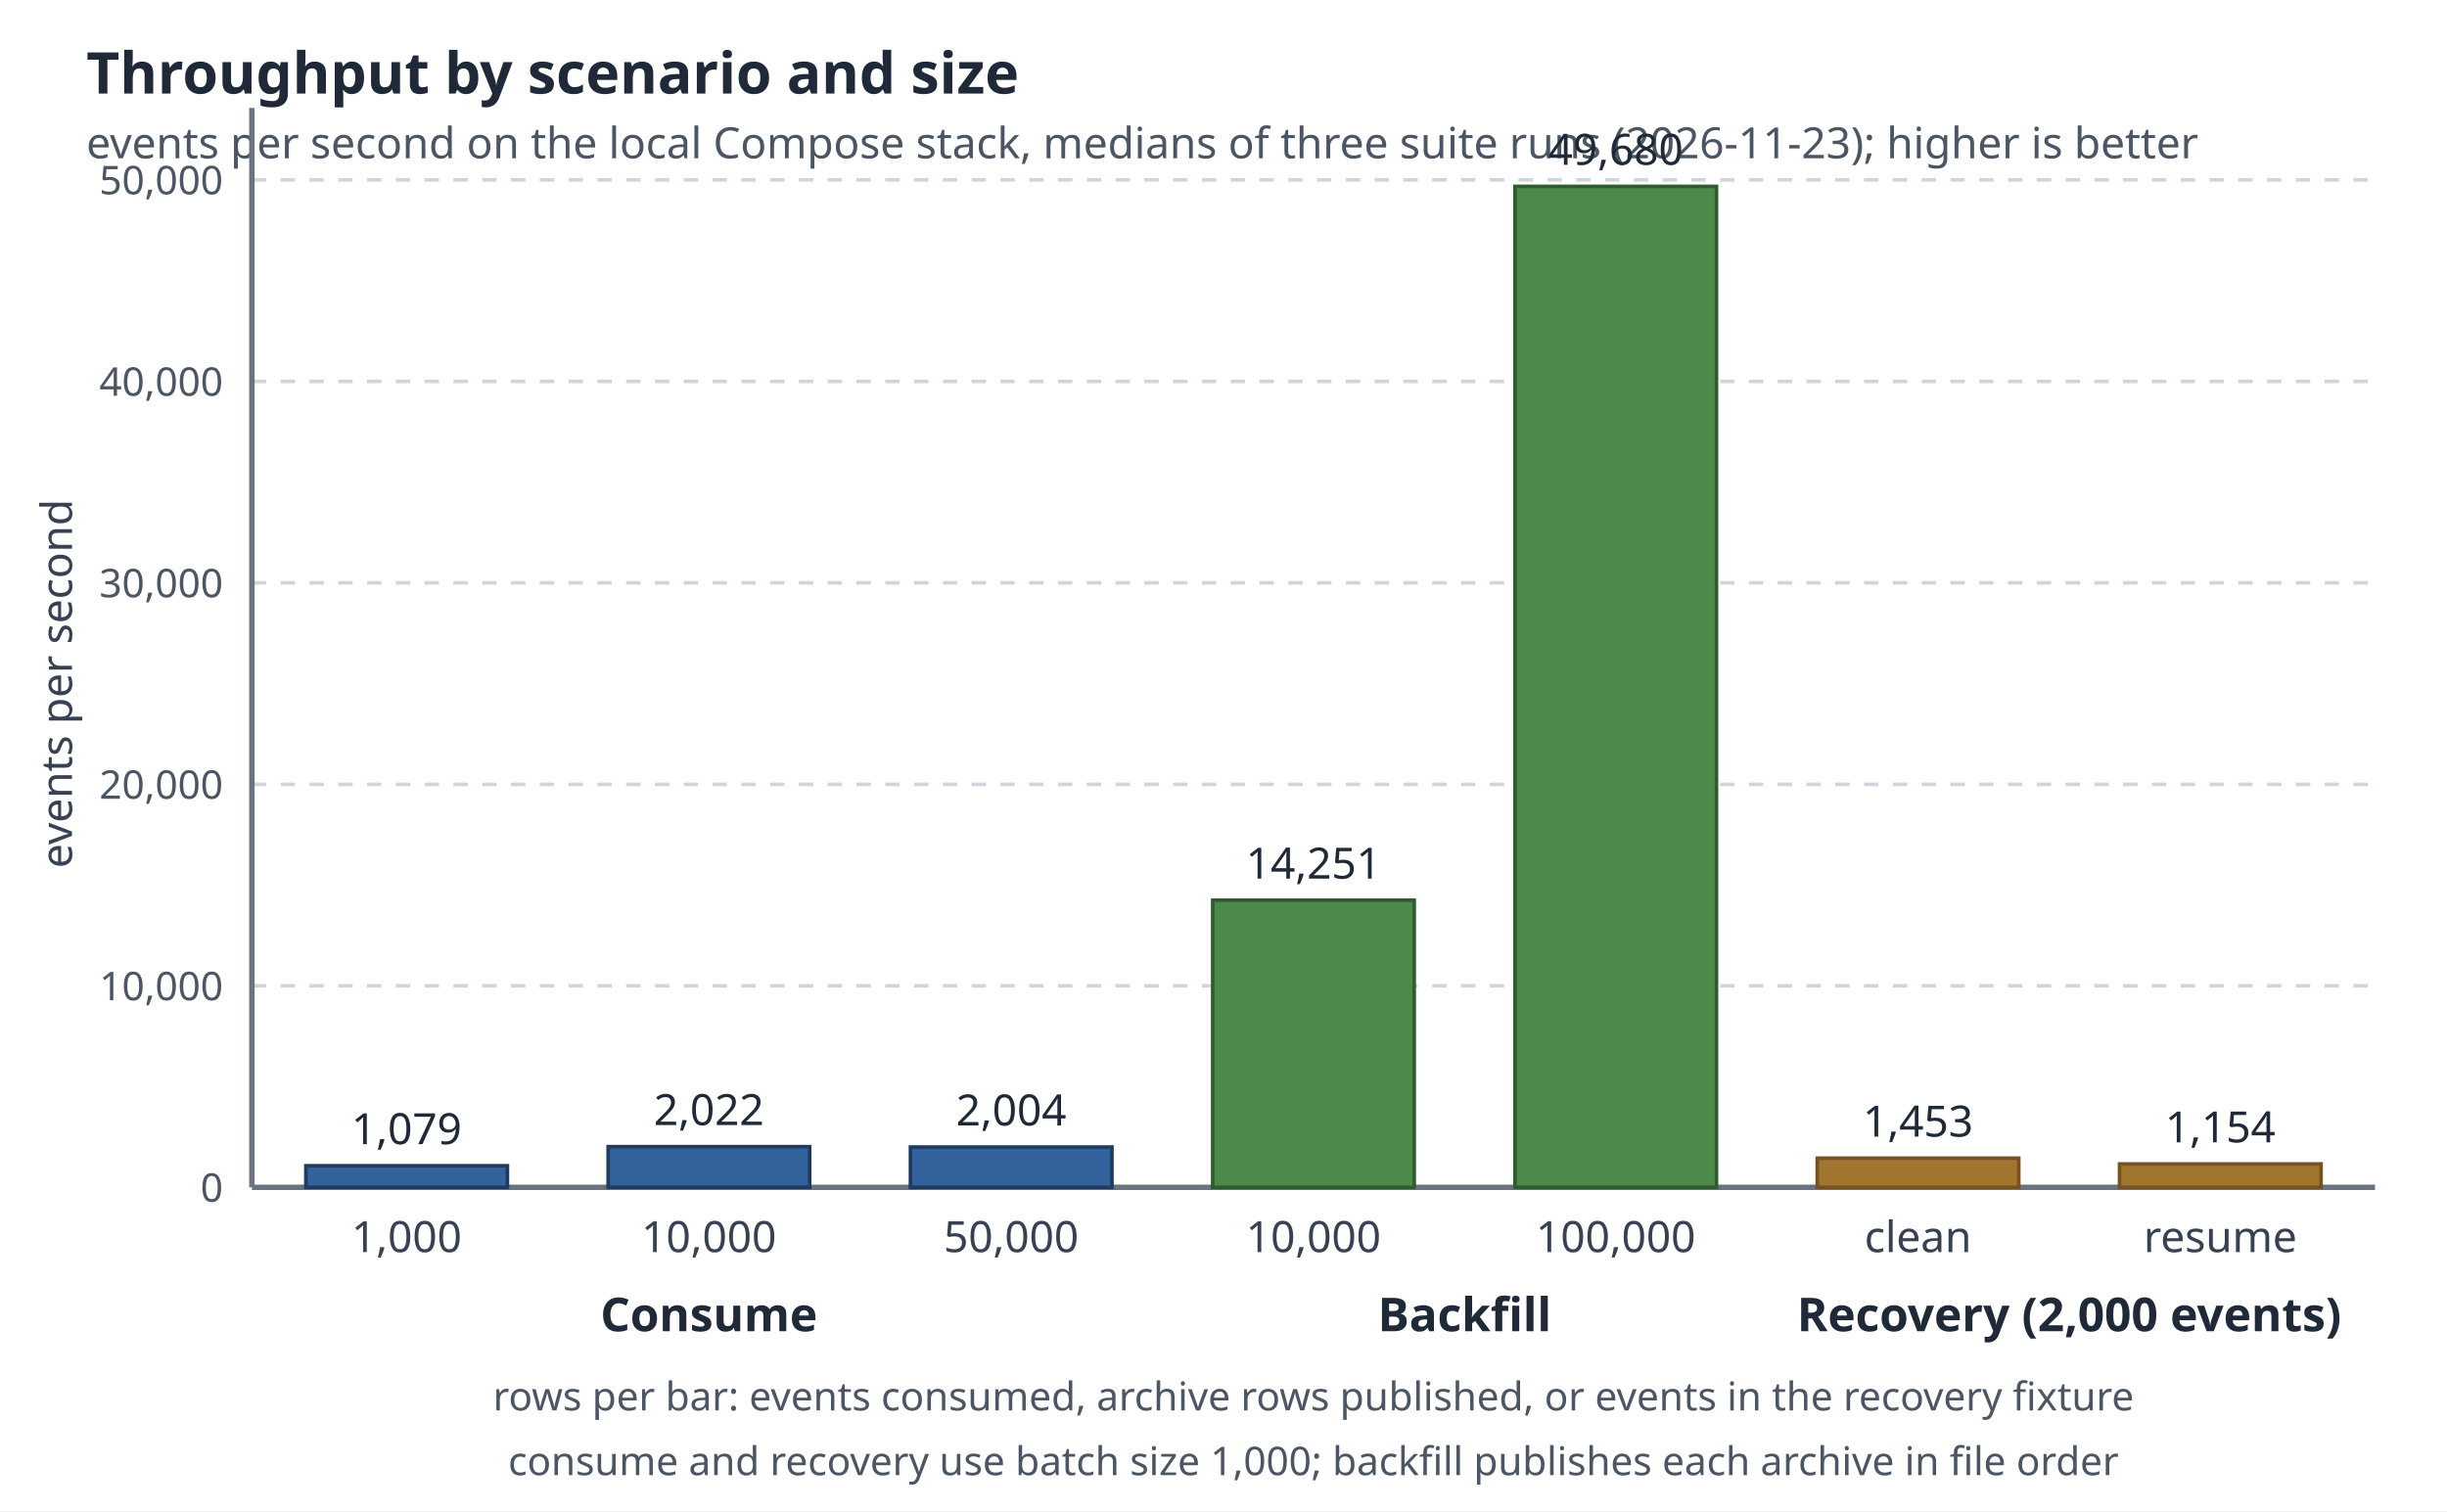
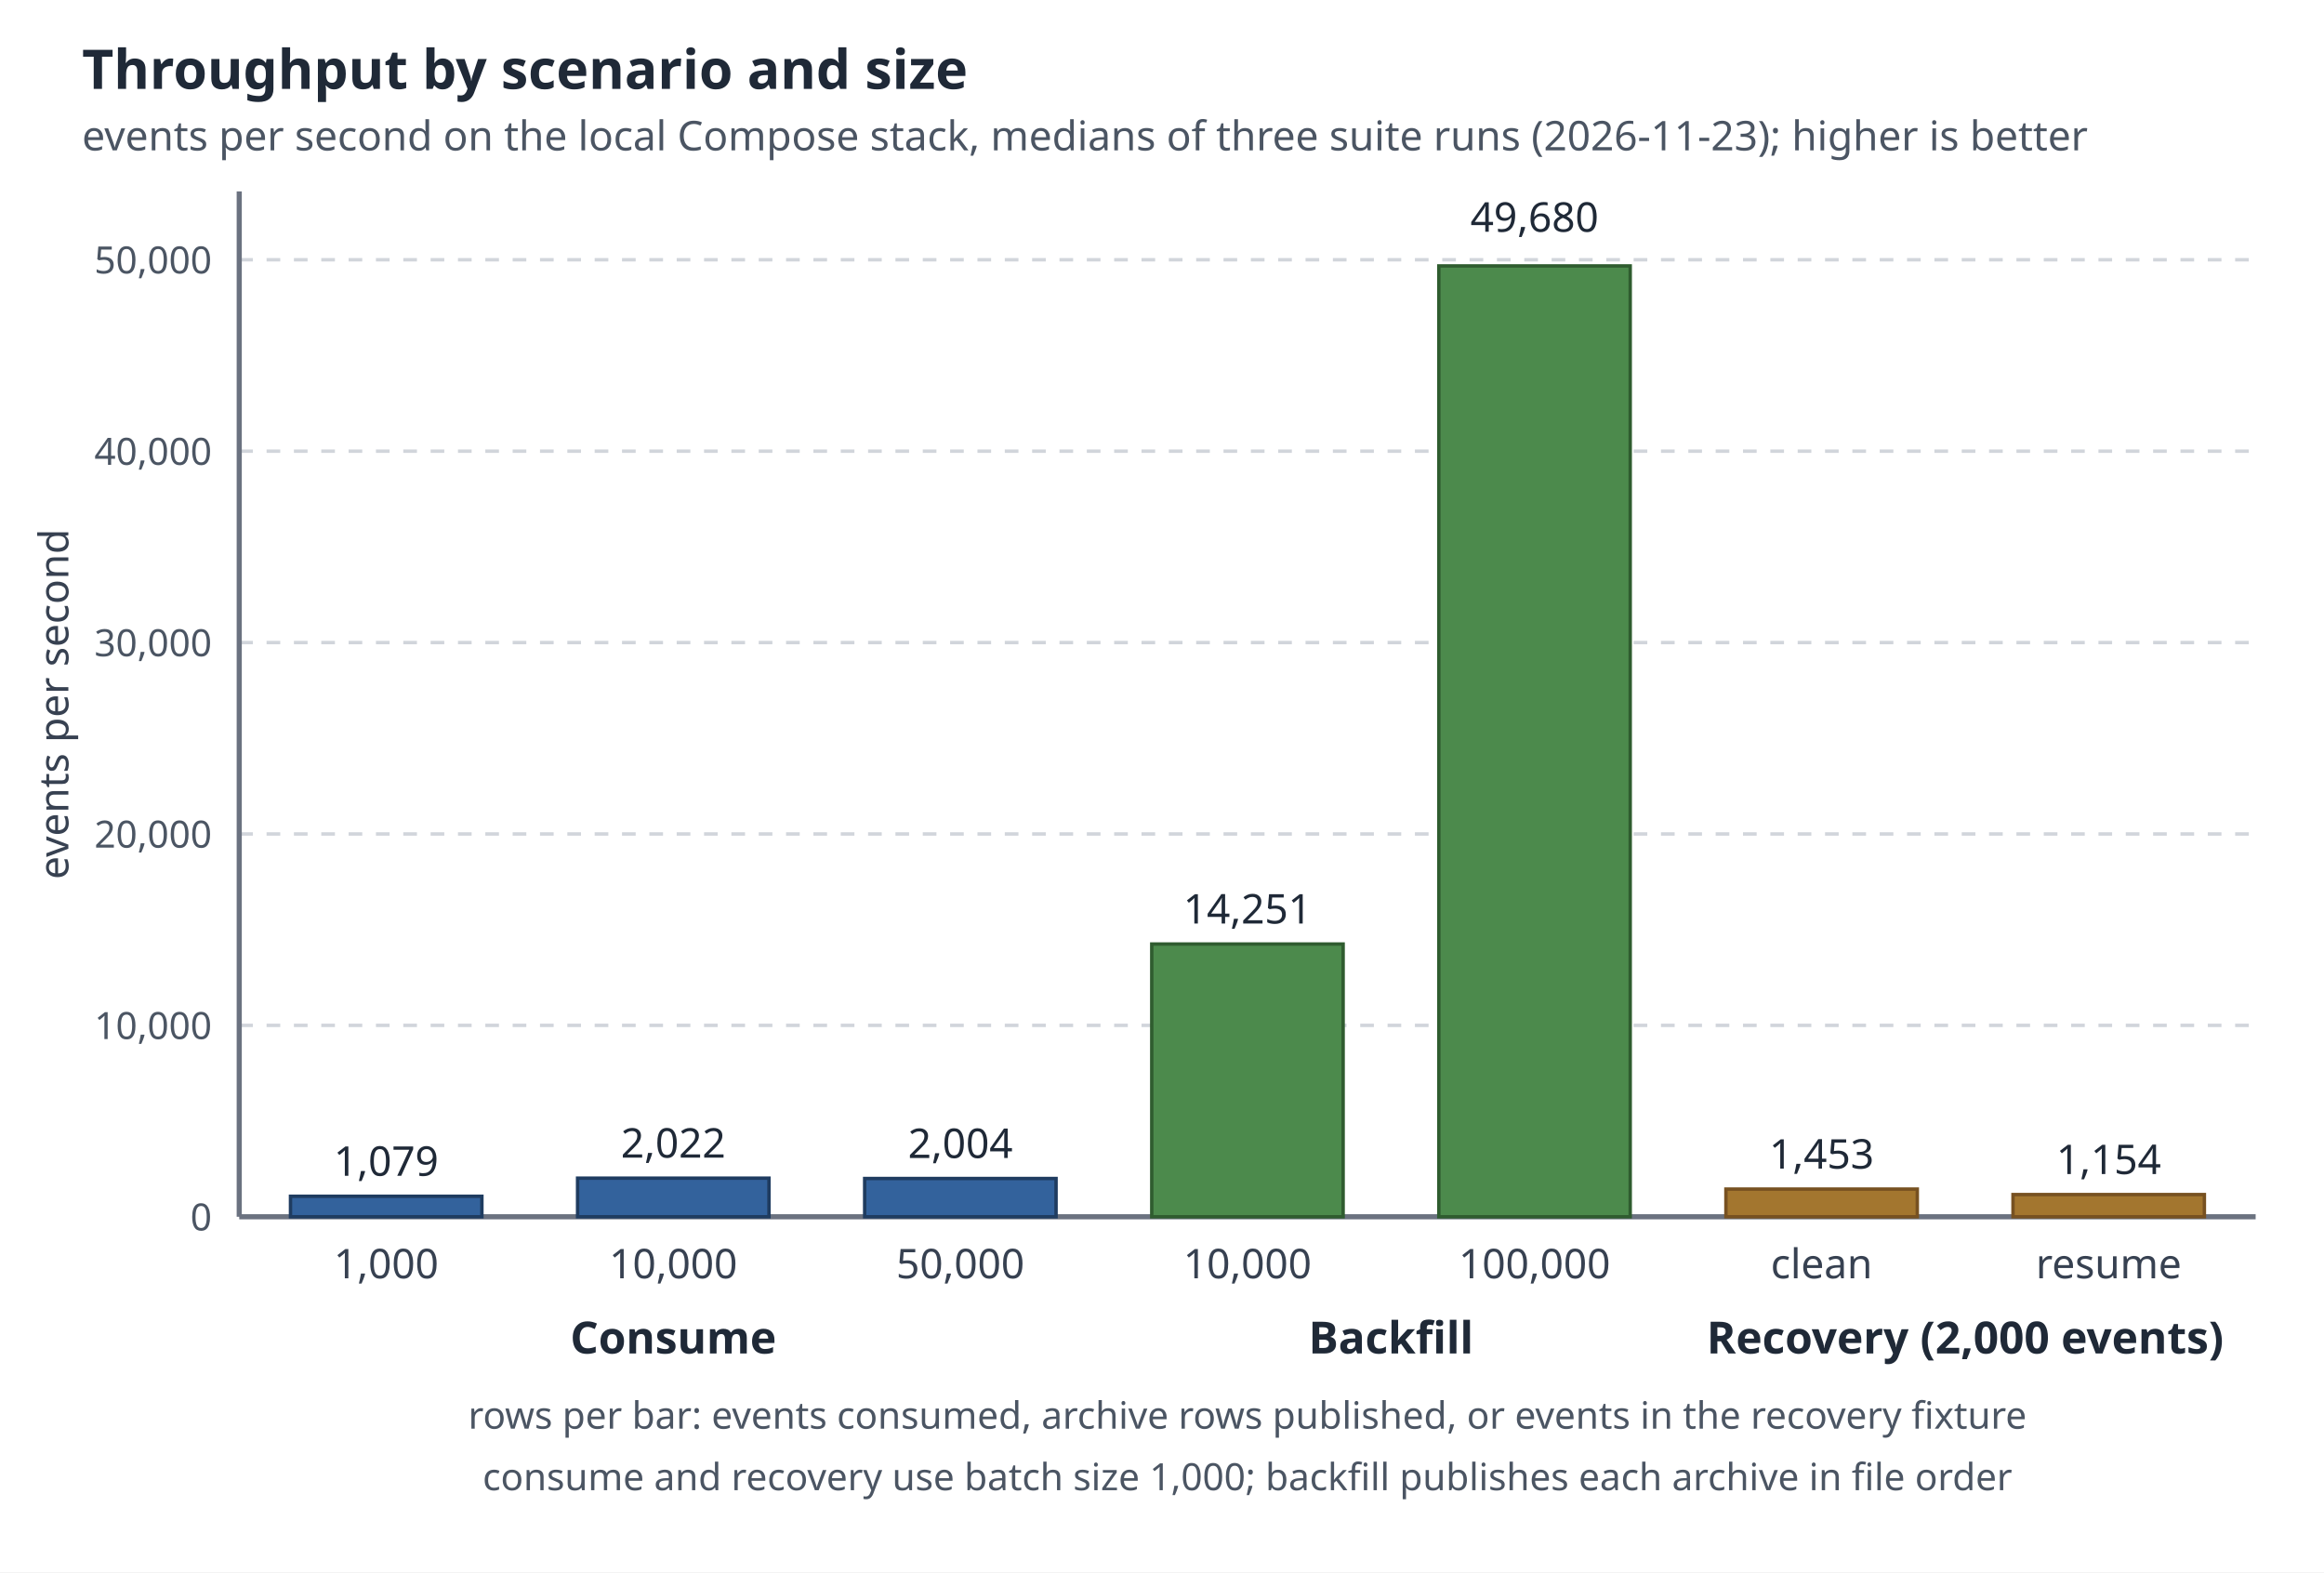
- <svg xmlns="http://www.w3.org/2000/svg" viewBox="0 0 680 420" width="680" height="420" role="img" aria-labelledby="chart-title chart-desc" font-family="sans-serif">
-   <rect x="0" y="0" width="680" height="420" fill="#ffffff" />
+ <svg xmlns="http://www.w3.org/2000/svg" viewBox="0 0 680 460" width="680" height="460" role="img" aria-labelledby="chart-title chart-desc" font-family="sans-serif">
+   <rect x="0" y="0" width="680" height="460" fill="#ffffff" />
  <text x="24" y="26" font-size="16" font-weight="bold" fill="#1f2937">Throughput by scenario and size</text>
  <text x="24" y="44" font-size="12" fill="#4b5563">events per second on the local Compose stack, medians of three suite runs (2026-11-23); higher is better</text>
  <g stroke="#d1d5db" stroke-width="1">
-     <line x1="70" y1="274" x2="660" y2="274" stroke-dasharray="4 4" />
-     <line x1="70" y1="218" x2="660" y2="218" stroke-dasharray="4 4" />
-     <line x1="70" y1="162" x2="660" y2="162" stroke-dasharray="4 4" />
-     <line x1="70" y1="106" x2="660" y2="106" stroke-dasharray="4 4" />
-     <line x1="70" y1="50" x2="660" y2="50" stroke-dasharray="4 4" />
+     <line x1="70" y1="300.0" x2="660" y2="300.0" stroke-dasharray="4 4" />
+     <line x1="70" y1="244.0" x2="660" y2="244.0" stroke-dasharray="4 4" />
+     <line x1="70" y1="188.0" x2="660" y2="188.0" stroke-dasharray="4 4" />
+     <line x1="70" y1="132.0" x2="660" y2="132.0" stroke-dasharray="4 4" />
+     <line x1="70" y1="76.0" x2="660" y2="76.0" stroke-dasharray="4 4" />
  </g>
  <g font-size="11" fill="#4b5563" text-anchor="end">
-     <text x="62" y="334">0</text>
-     <text x="62" y="278">10,000</text>
-     <text x="62" y="222">20,000</text>
-     <text x="62" y="166">30,000</text>
-     <text x="62" y="110">40,000</text>
-     <text x="62" y="54">50,000</text>
+     <text x="62" y="360">0</text>
+     <text x="62" y="304">10,000</text>
+     <text x="62" y="248">20,000</text>
+     <text x="62" y="192">30,000</text>
+     <text x="62" y="136">40,000</text>
+     <text x="62" y="80">50,000</text>
  </g>
-   <line x1="70" y1="330" x2="660" y2="330" stroke="#6b7280" stroke-width="1.5" />
-   <line x1="70" y1="30" x2="70" y2="330" stroke="#6b7280" stroke-width="1.5" />
-   <text x="20" y="190" font-size="12" fill="#374151" text-anchor="middle" transform="rotate(-90 20 190)">events per second</text>
+   <line x1="70" y1="356.0" x2="660" y2="356.0" stroke="#6b7280" stroke-width="1.5" />
+   <line x1="70" y1="56.0" x2="70" y2="356.0" stroke="#6b7280" stroke-width="1.5" />
+   <text x="20" y="206" font-size="12" fill="#374151" text-anchor="middle" transform="rotate(-90 20 206)">events per second</text>
  <g>
-     <rect x="85" y="324.0" width="56" height="6.0" fill="#33629c" stroke="#1f3c60" />
-     <rect x="169" y="318.7" width="56" height="11.3" fill="#33629c" stroke="#1f3c60" />
-     <rect x="253" y="318.8" width="56" height="11.2" fill="#33629c" stroke="#1f3c60" />
-     <rect x="337" y="250.2" width="56" height="79.8" fill="#4c8a4c" stroke="#2f5c2f" />
-     <rect x="421" y="51.8" width="56" height="278.2" fill="#4c8a4c" stroke="#2f5c2f" />
-     <rect x="505" y="321.9" width="56" height="8.1" fill="#a3762f" stroke="#775121" />
-     <rect x="589" y="323.5" width="56" height="6.5" fill="#a3762f" stroke="#775121" />
+     <rect x="85" y="350.0" width="56" height="6.0" fill="#33629c" stroke="#1f3c60" />
+     <rect x="169" y="344.7" width="56" height="11.3" fill="#33629c" stroke="#1f3c60" />
+     <rect x="253" y="344.8" width="56" height="11.2" fill="#33629c" stroke="#1f3c60" />
+     <rect x="337" y="276.2" width="56" height="79.8" fill="#4c8a4c" stroke="#2f5c2f" />
+     <rect x="421" y="77.8" width="56" height="278.2" fill="#4c8a4c" stroke="#2f5c2f" />
+     <rect x="505" y="347.9" width="56" height="8.1" fill="#a3762f" stroke="#775121" />
+     <rect x="589" y="349.5" width="56" height="6.5" fill="#a3762f" stroke="#775121" />
  </g>
  <g font-size="12" fill="#1f2937" text-anchor="middle">
-     <text x="113" y="318">1,079</text>
-     <text x="197" y="312.7">2,022</text>
-     <text x="281" y="312.8">2,004</text>
-     <text x="365" y="244.2">14,251</text>
-     <text x="449" y="45.8">49,680</text>
-     <text x="533" y="315.9">1,453</text>
-     <text x="617" y="317.5">1,154</text>
+     <text x="113" y="344.0">1,079</text>
+     <text x="197" y="338.7">2,022</text>
+     <text x="281" y="338.8">2,004</text>
+     <text x="365" y="270.2">14,251</text>
+     <text x="449" y="67.8">49,680</text>
+     <text x="533" y="341.9">1,453</text>
+     <text x="617" y="343.5">1,154</text>
  </g>
  <g font-size="12" fill="#374151" text-anchor="middle">
-     <text x="113" y="348">1,000</text>
-     <text x="197" y="348">10,000</text>
-     <text x="281" y="348">50,000</text>
-     <text x="365" y="348">10,000</text>
-     <text x="449" y="348">100,000</text>
-     <text x="533" y="348">clean</text>
-     <text x="617" y="348">resume</text>
+     <text x="113" y="374">1,000</text>
+     <text x="197" y="374">10,000</text>
+     <text x="281" y="374">50,000</text>
+     <text x="365" y="374">10,000</text>
+     <text x="449" y="374">100,000</text>
+     <text x="533" y="374">clean</text>
+     <text x="617" y="374">resume</text>
  </g>
  <g font-size="13" font-weight="bold" fill="#1f2937" text-anchor="middle">
-     <text x="197" y="370">Consume</text>
-     <text x="407" y="370">Backfill</text>
-     <text x="575" y="370">Recovery (2,000 events)</text>
+     <text x="197" y="396">Consume</text>
+     <text x="407" y="396">Backfill</text>
+     <text x="575" y="396">Recovery (2,000 events)</text>
  </g>
-   <text x="365" y="392" font-size="11" fill="#4b5563" text-anchor="middle">rows per bar: events consumed, archive rows published, or events in the recovery fixture</text>
-   <text x="365" y="410" font-size="11" fill="#4b5563" text-anchor="middle">consume and recovery use batch size 1,000; backfill publishes each archive in file order</text>
+   <text x="365" y="418" font-size="11" fill="#4b5563" text-anchor="middle">rows per bar: events consumed, archive rows published, or events in the recovery fixture</text>
+   <text x="365" y="436" font-size="11" fill="#4b5563" text-anchor="middle">consume and recovery use batch size 1,000; backfill publishes each archive in file order</text>
</svg>
